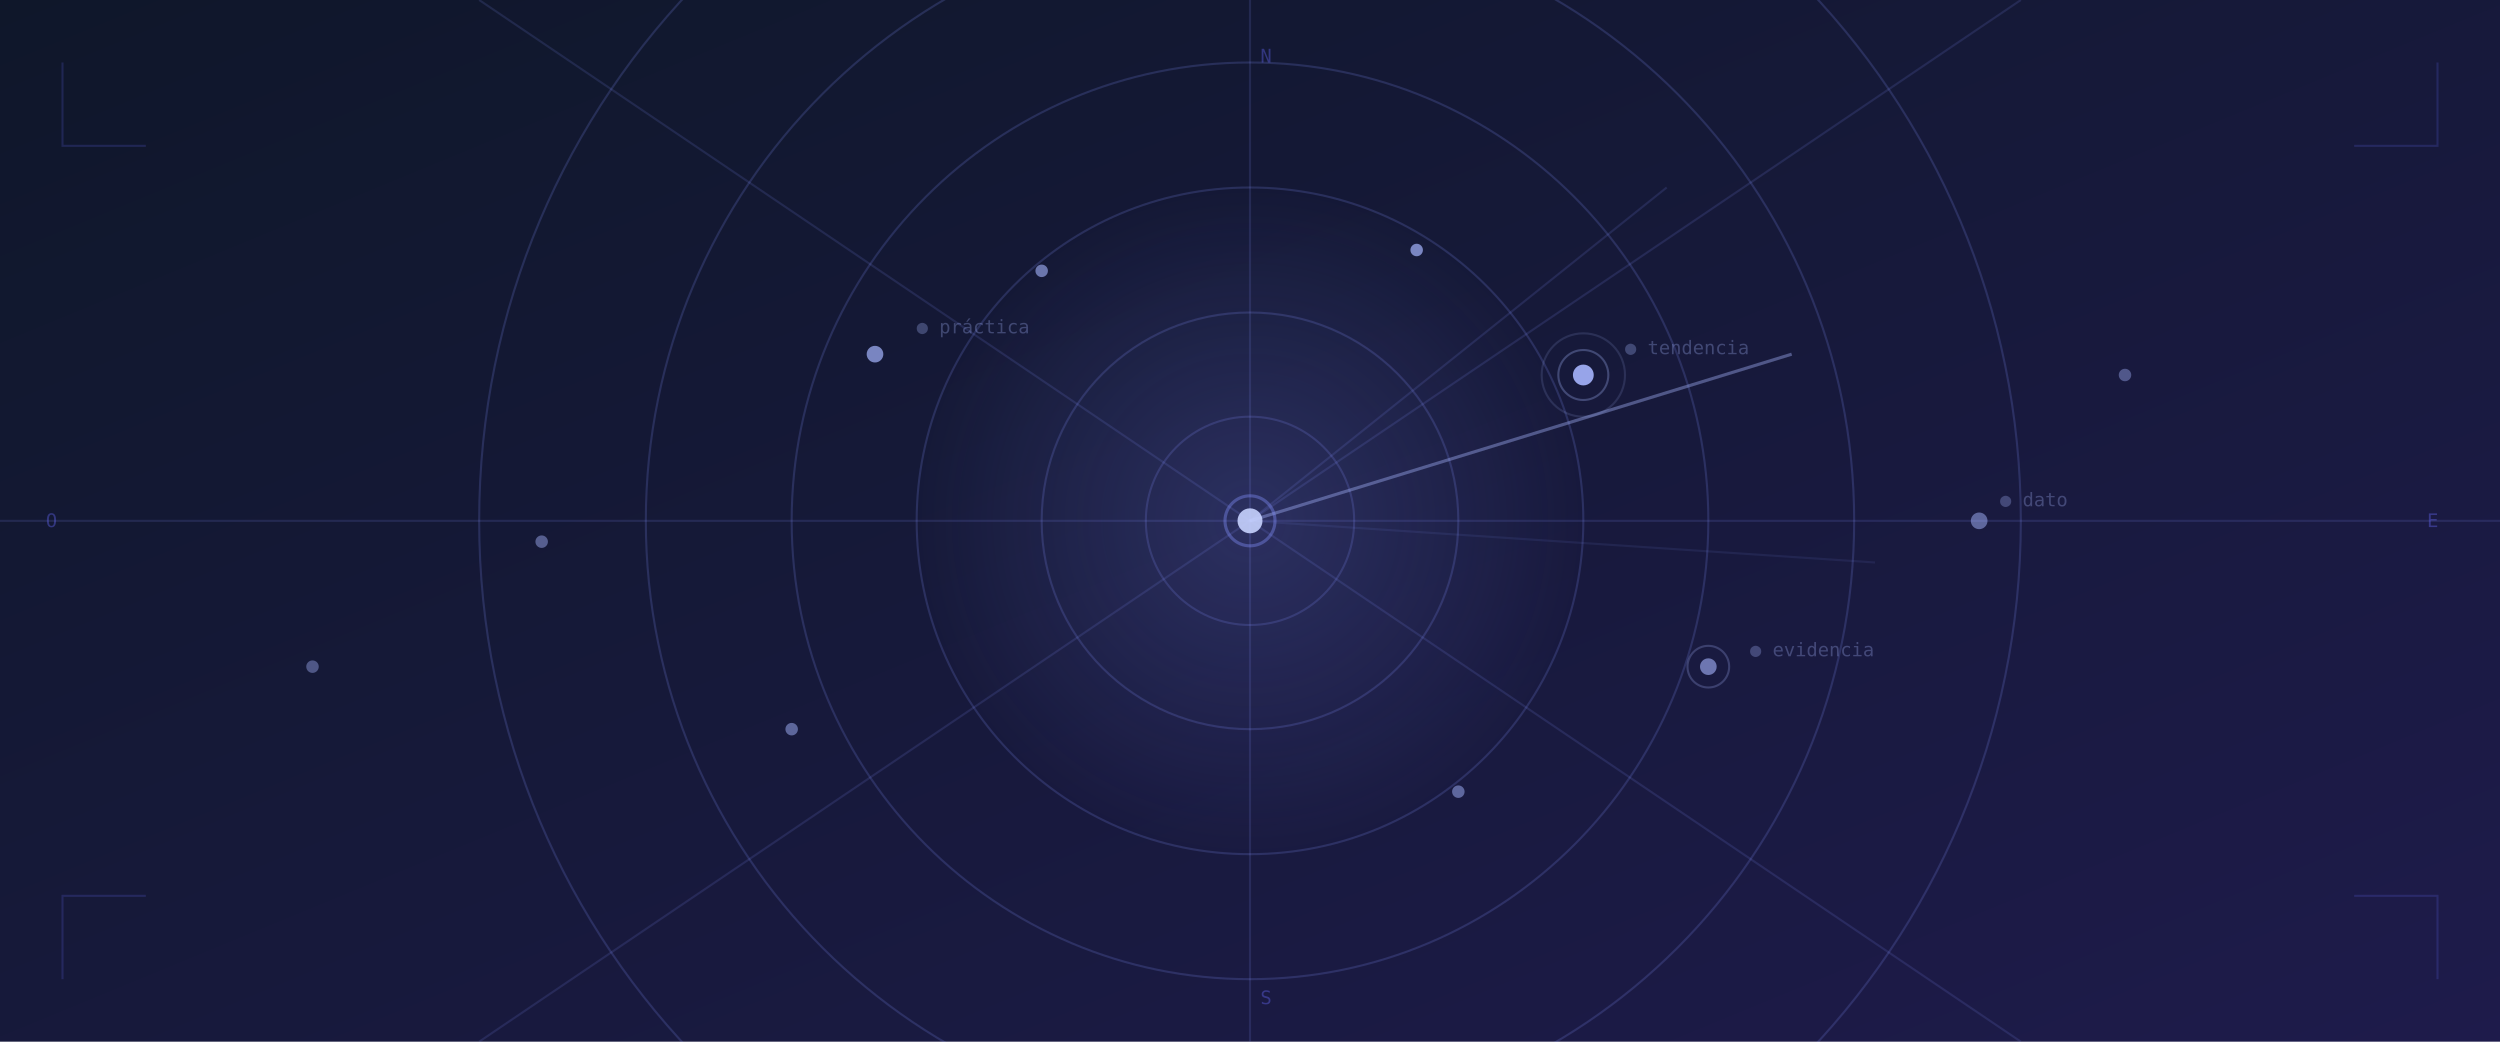
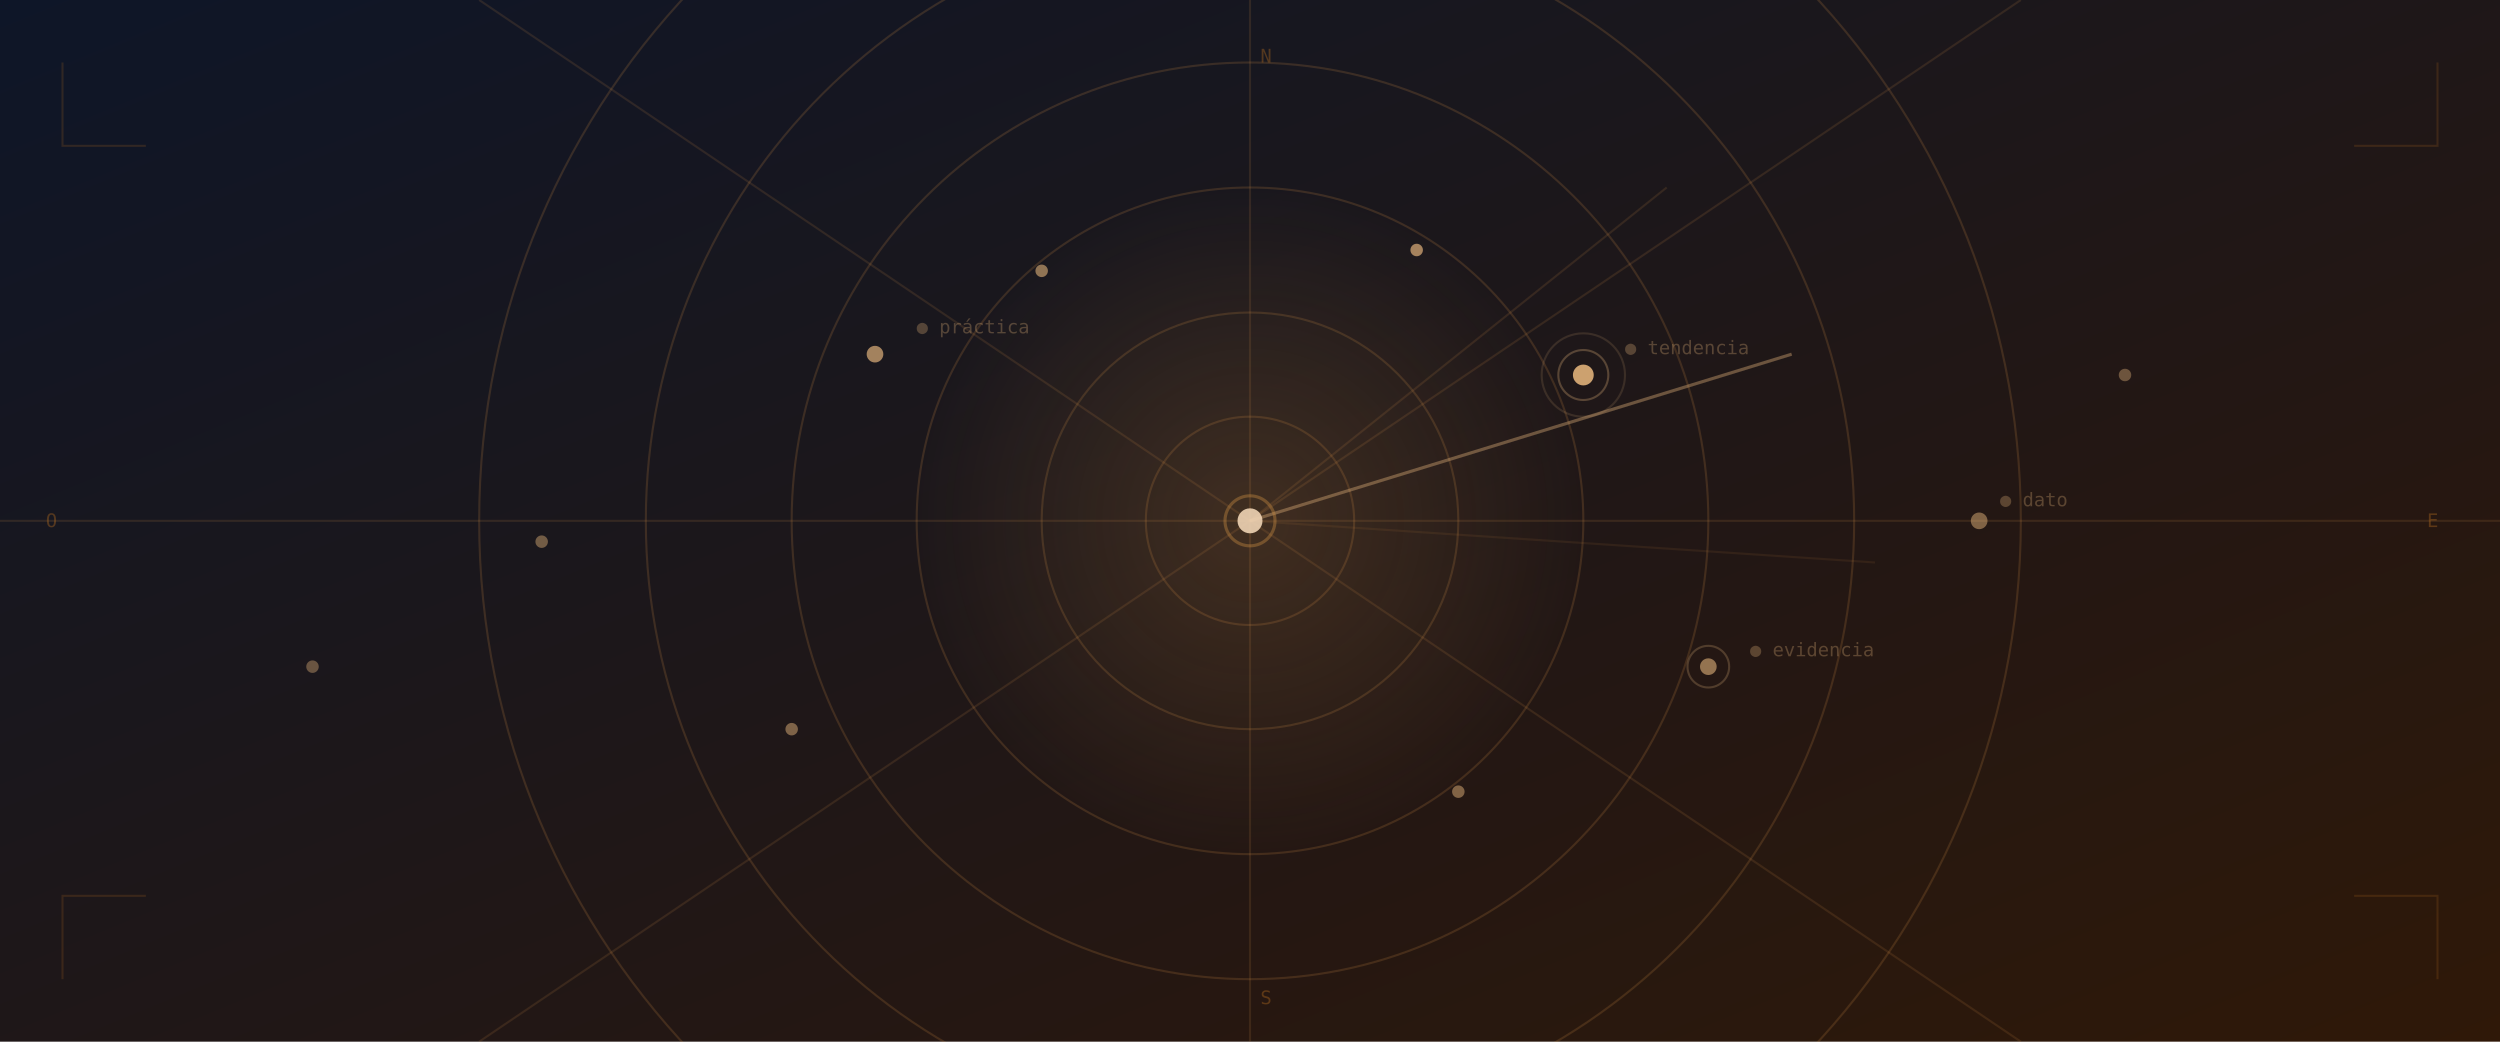
<svg xmlns="http://www.w3.org/2000/svg" viewBox="0 0 1200 500">
  <defs>
    <linearGradient id="bg" x1="0%" y1="0%" x2="100%" y2="100%">
-       <stop offset="0%" stop-color="#0f172a" />
-       <stop offset="100%" stop-color="#1e1b4b" />
+       <stop offset="0%" stop-color="#0e1628" />
+       <stop offset="100%" stop-color="#2f1808" />
    </linearGradient>
    <radialGradient id="radar" cx="50%" cy="50%" r="50%">
-       <stop offset="0%" stop-color="#818cf8" stop-opacity="0.2" />
-       <stop offset="100%" stop-color="#818cf8" stop-opacity="0" />
+       <stop offset="0%" stop-color="#c98b43" stop-opacity="0.2" />
+       <stop offset="100%" stop-color="#c98b43" stop-opacity="0" />
    </radialGradient>
  </defs>
  <rect width="1200" height="500" fill="url(#bg)" />
-   <g transform="translate(600,250)" fill="none" stroke="#818cf8" stroke-opacity="0.2" stroke-width="1">
+   <g transform="translate(600,250)" fill="none" stroke="#c98b43" stroke-opacity="0.2" stroke-width="1">
    <circle r="50" />
    <circle r="100" />
    <circle r="160" />
    <circle r="220" />
    <circle r="290" />
    <circle r="370" />
  </g>
  <g transform="translate(600,250)">
    <circle r="160" fill="url(#radar)" />
  </g>
-   <g stroke="#818cf8" stroke-opacity="0.15" stroke-width="1">
+   <g stroke="#c98b43" stroke-opacity="0.15" stroke-width="1">
    <line x1="600" y1="0" x2="600" y2="500" />
    <line x1="0" y1="250" x2="1200" y2="250" />
    <line x1="230" y1="0" x2="970" y2="500" />
    <line x1="970" y1="0" x2="230" y2="500" />
  </g>
  <g transform="translate(600,250)">
-     <line x1="0" y1="0" x2="260" y2="-80" stroke="#a5b4fc" stroke-opacity="0.4" stroke-width="1.5" />
-     <line x1="0" y1="0" x2="200" y2="-160" stroke="#818cf8" stroke-opacity="0.15" stroke-width="1" />
-     <line x1="0" y1="0" x2="300" y2="20" stroke="#818cf8" stroke-opacity="0.1" stroke-width="1" />
+     <line x1="0" y1="0" x2="260" y2="-80" stroke="#dfb079" stroke-opacity="0.4" stroke-width="1.5" />
+     <line x1="0" y1="0" x2="200" y2="-160" stroke="#c98b43" stroke-opacity="0.15" stroke-width="1" />
+     <line x1="0" y1="0" x2="300" y2="20" stroke="#c98b43" stroke-opacity="0.1" stroke-width="1" />
  </g>
-   <g fill="#a5b4fc">
+   <g fill="#dfb079">
    <circle cx="760" cy="180" r="5" fill-opacity="0.9" />
    <circle cx="420" cy="170" r="4" fill-opacity="0.7" />
    <circle cx="820" cy="320" r="4" fill-opacity="0.6" />
    <circle cx="380" cy="350" r="3" fill-opacity="0.5" />
    <circle cx="680" cy="120" r="3" fill-opacity="0.7" />
    <circle cx="950" cy="250" r="4" fill-opacity="0.5" />
    <circle cx="260" cy="260" r="3" fill-opacity="0.45" />
    <circle cx="700" cy="380" r="3" fill-opacity="0.5" />
    <circle cx="500" cy="130" r="3" fill-opacity="0.6" />
    <circle cx="1020" cy="180" r="3" fill-opacity="0.4" />
    <circle cx="150" cy="320" r="3" fill-opacity="0.4" />
  </g>
-   <g fill="none" stroke="#a5b4fc" stroke-width="1">
+   <g fill="none" stroke="#dfb079" stroke-width="1">
    <circle cx="760" cy="180" r="12" stroke-opacity="0.3" />
    <circle cx="760" cy="180" r="20" stroke-opacity="0.15" />
    <circle cx="820" cy="320" r="10" stroke-opacity="0.25" />
  </g>
-   <circle cx="600" cy="250" r="6" fill="#c7d2fe" fill-opacity="0.9" />
-   <circle cx="600" cy="250" r="12" fill="none" stroke="#818cf8" stroke-opacity="0.4" stroke-width="1.5" />
-   <g fill="#6366f1" font-family="monospace" font-size="9" fill-opacity="0.4">
+   <circle cx="600" cy="250" r="6" fill="#eed3b4" fill-opacity="0.9" />
+   <circle cx="600" cy="250" r="12" fill="none" stroke="#c98b43" stroke-opacity="0.4" stroke-width="1.5" />
+   <g fill="#b06a1f" font-family="monospace" font-size="9" fill-opacity="0.4">
    <text x="605" y="30">N</text>
    <text x="605" y="482">S</text>
    <text x="1165" y="253">E</text>
    <text x="22" y="253">O</text>
  </g>
-   <g fill="#a5b4fc" font-family="monospace" font-size="9" fill-opacity="0.3">
+   <g fill="#dfb079" font-family="monospace" font-size="9" fill-opacity="0.3">
    <text x="780" y="170">●  tendencia</text>
    <text x="440" y="160">●  práctica</text>
    <text x="840" y="315">●  evidencia</text>
    <text x="960" y="243">●  dato</text>
  </g>
-   <g fill="none" stroke="#6366f1" stroke-opacity="0.2" stroke-width="1">
+   <g fill="none" stroke="#b06a1f" stroke-opacity="0.2" stroke-width="1">
    <polyline points="30,30 30,70 70,70" />
    <polyline points="1170,30 1170,70 1130,70" />
    <polyline points="30,470 30,430 70,430" />
    <polyline points="1170,470 1170,430 1130,430" />
  </g>
</svg>
